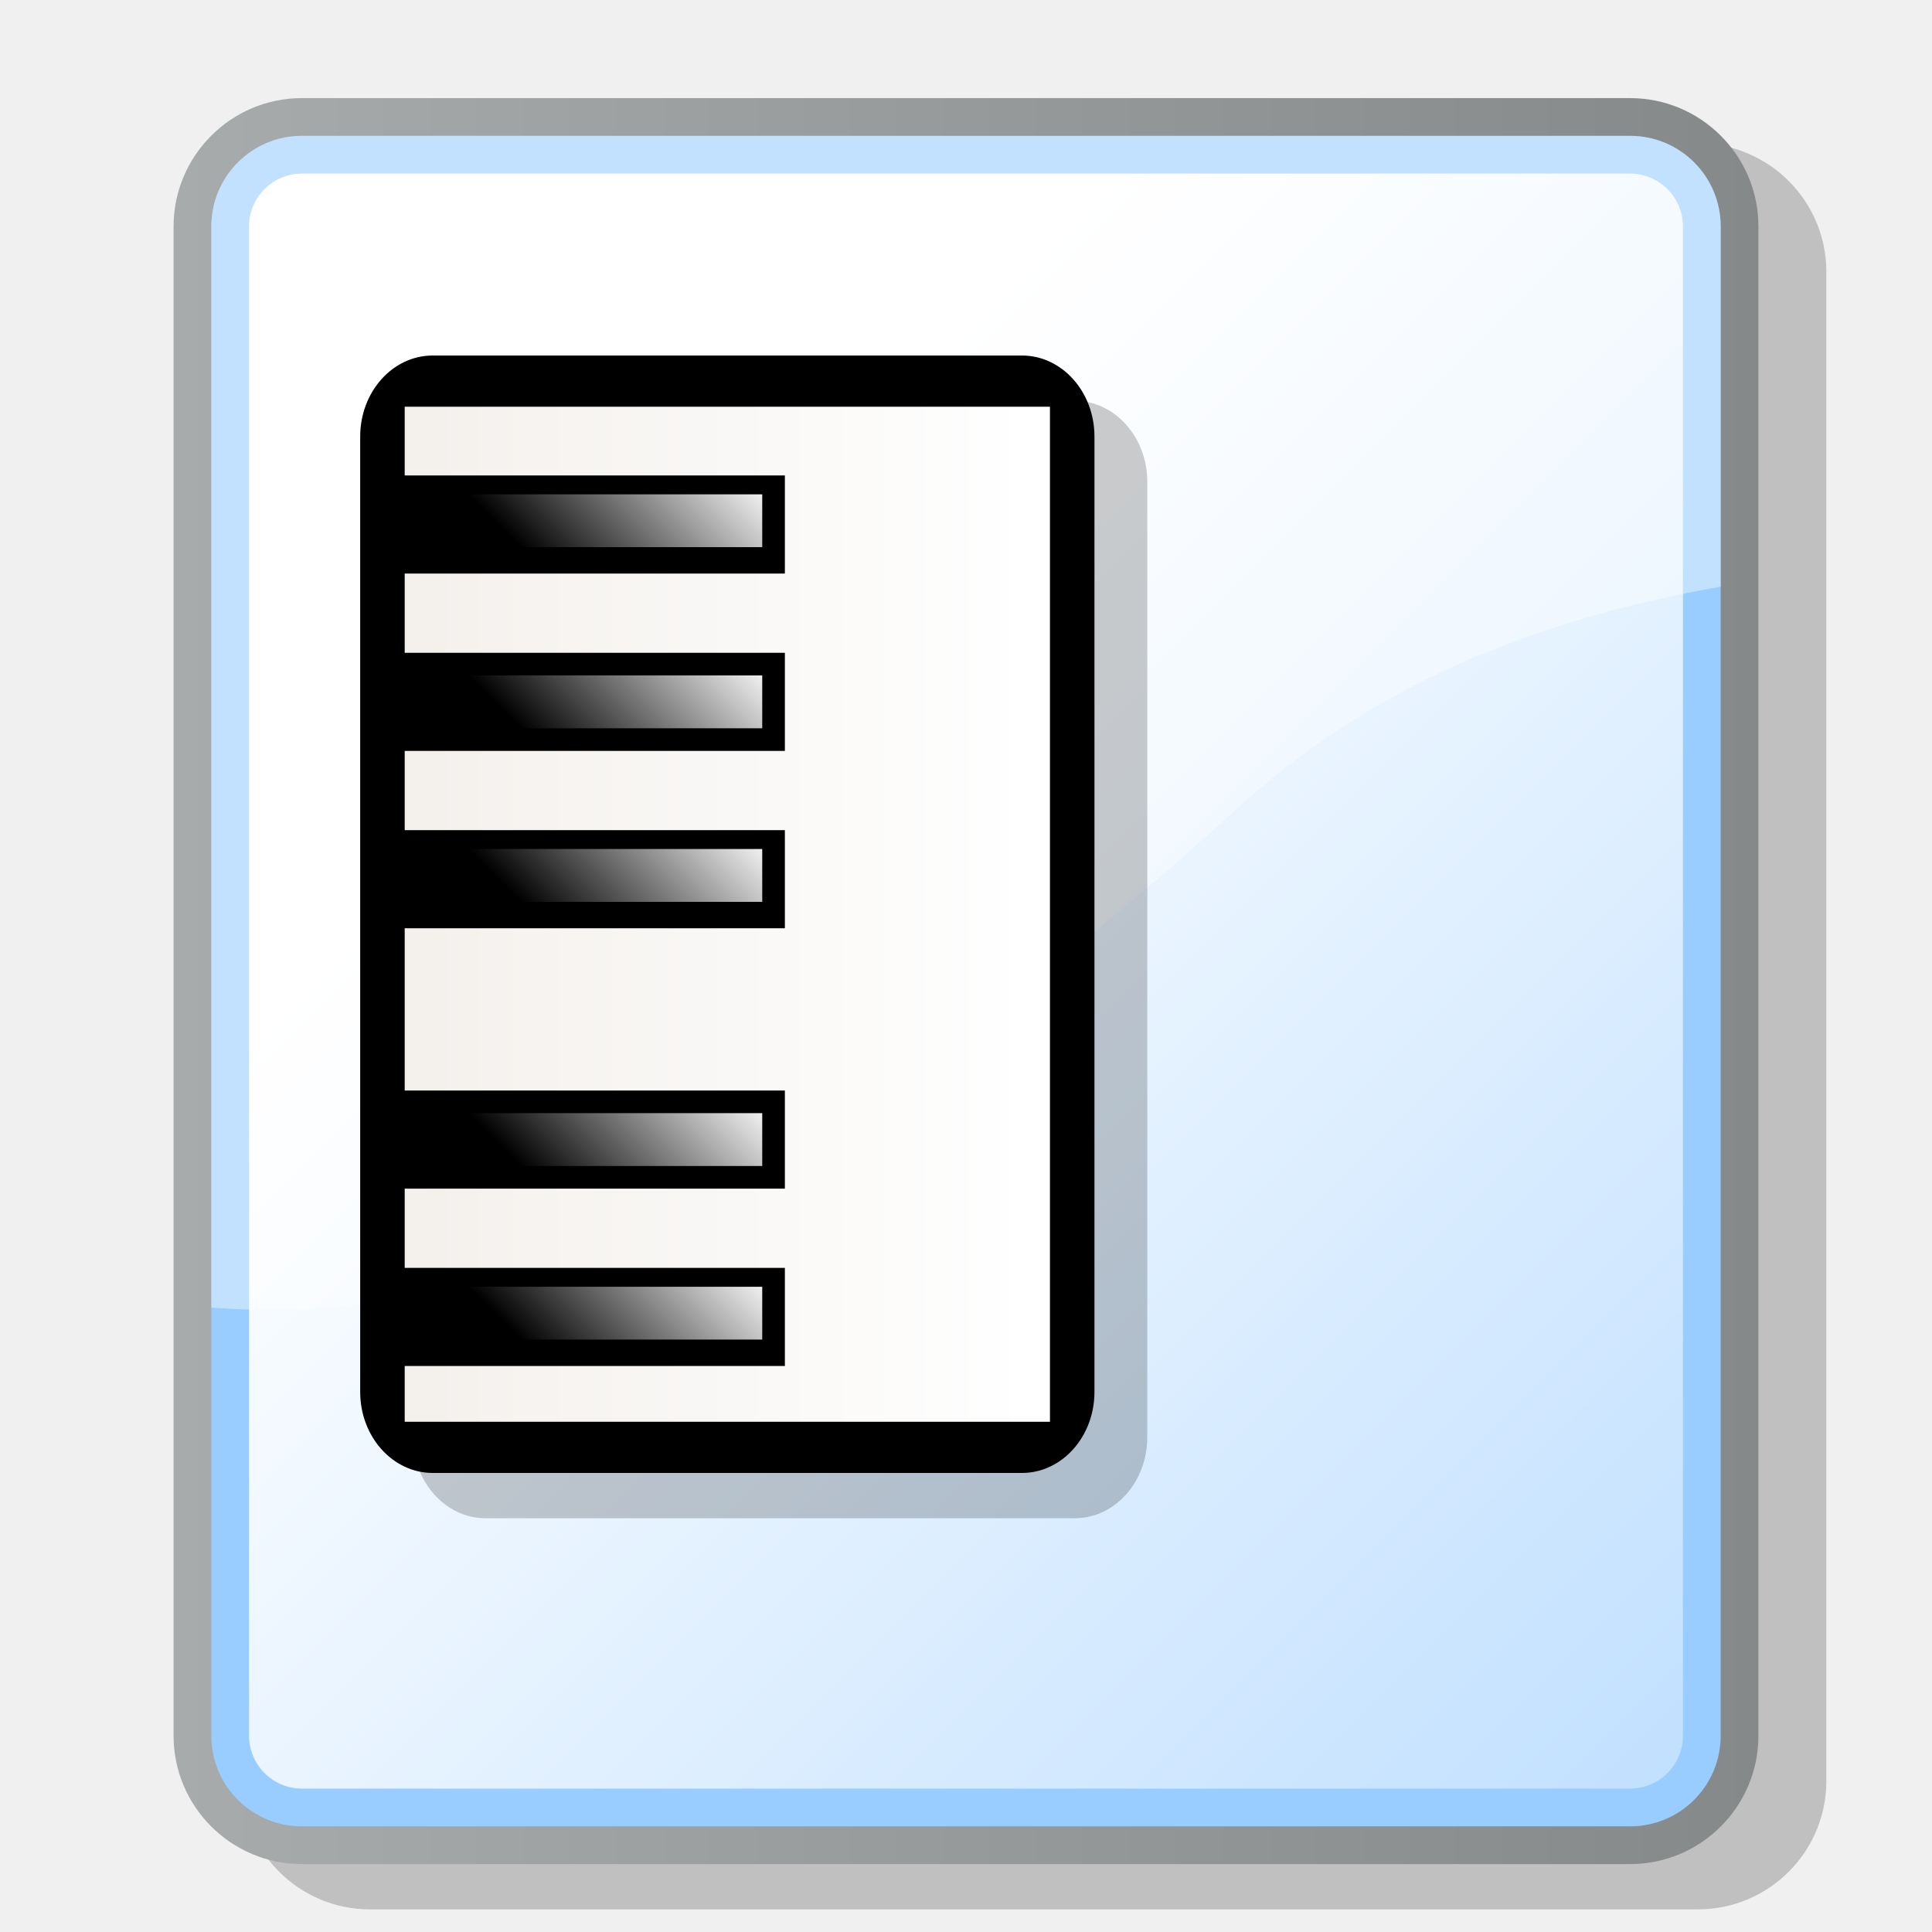
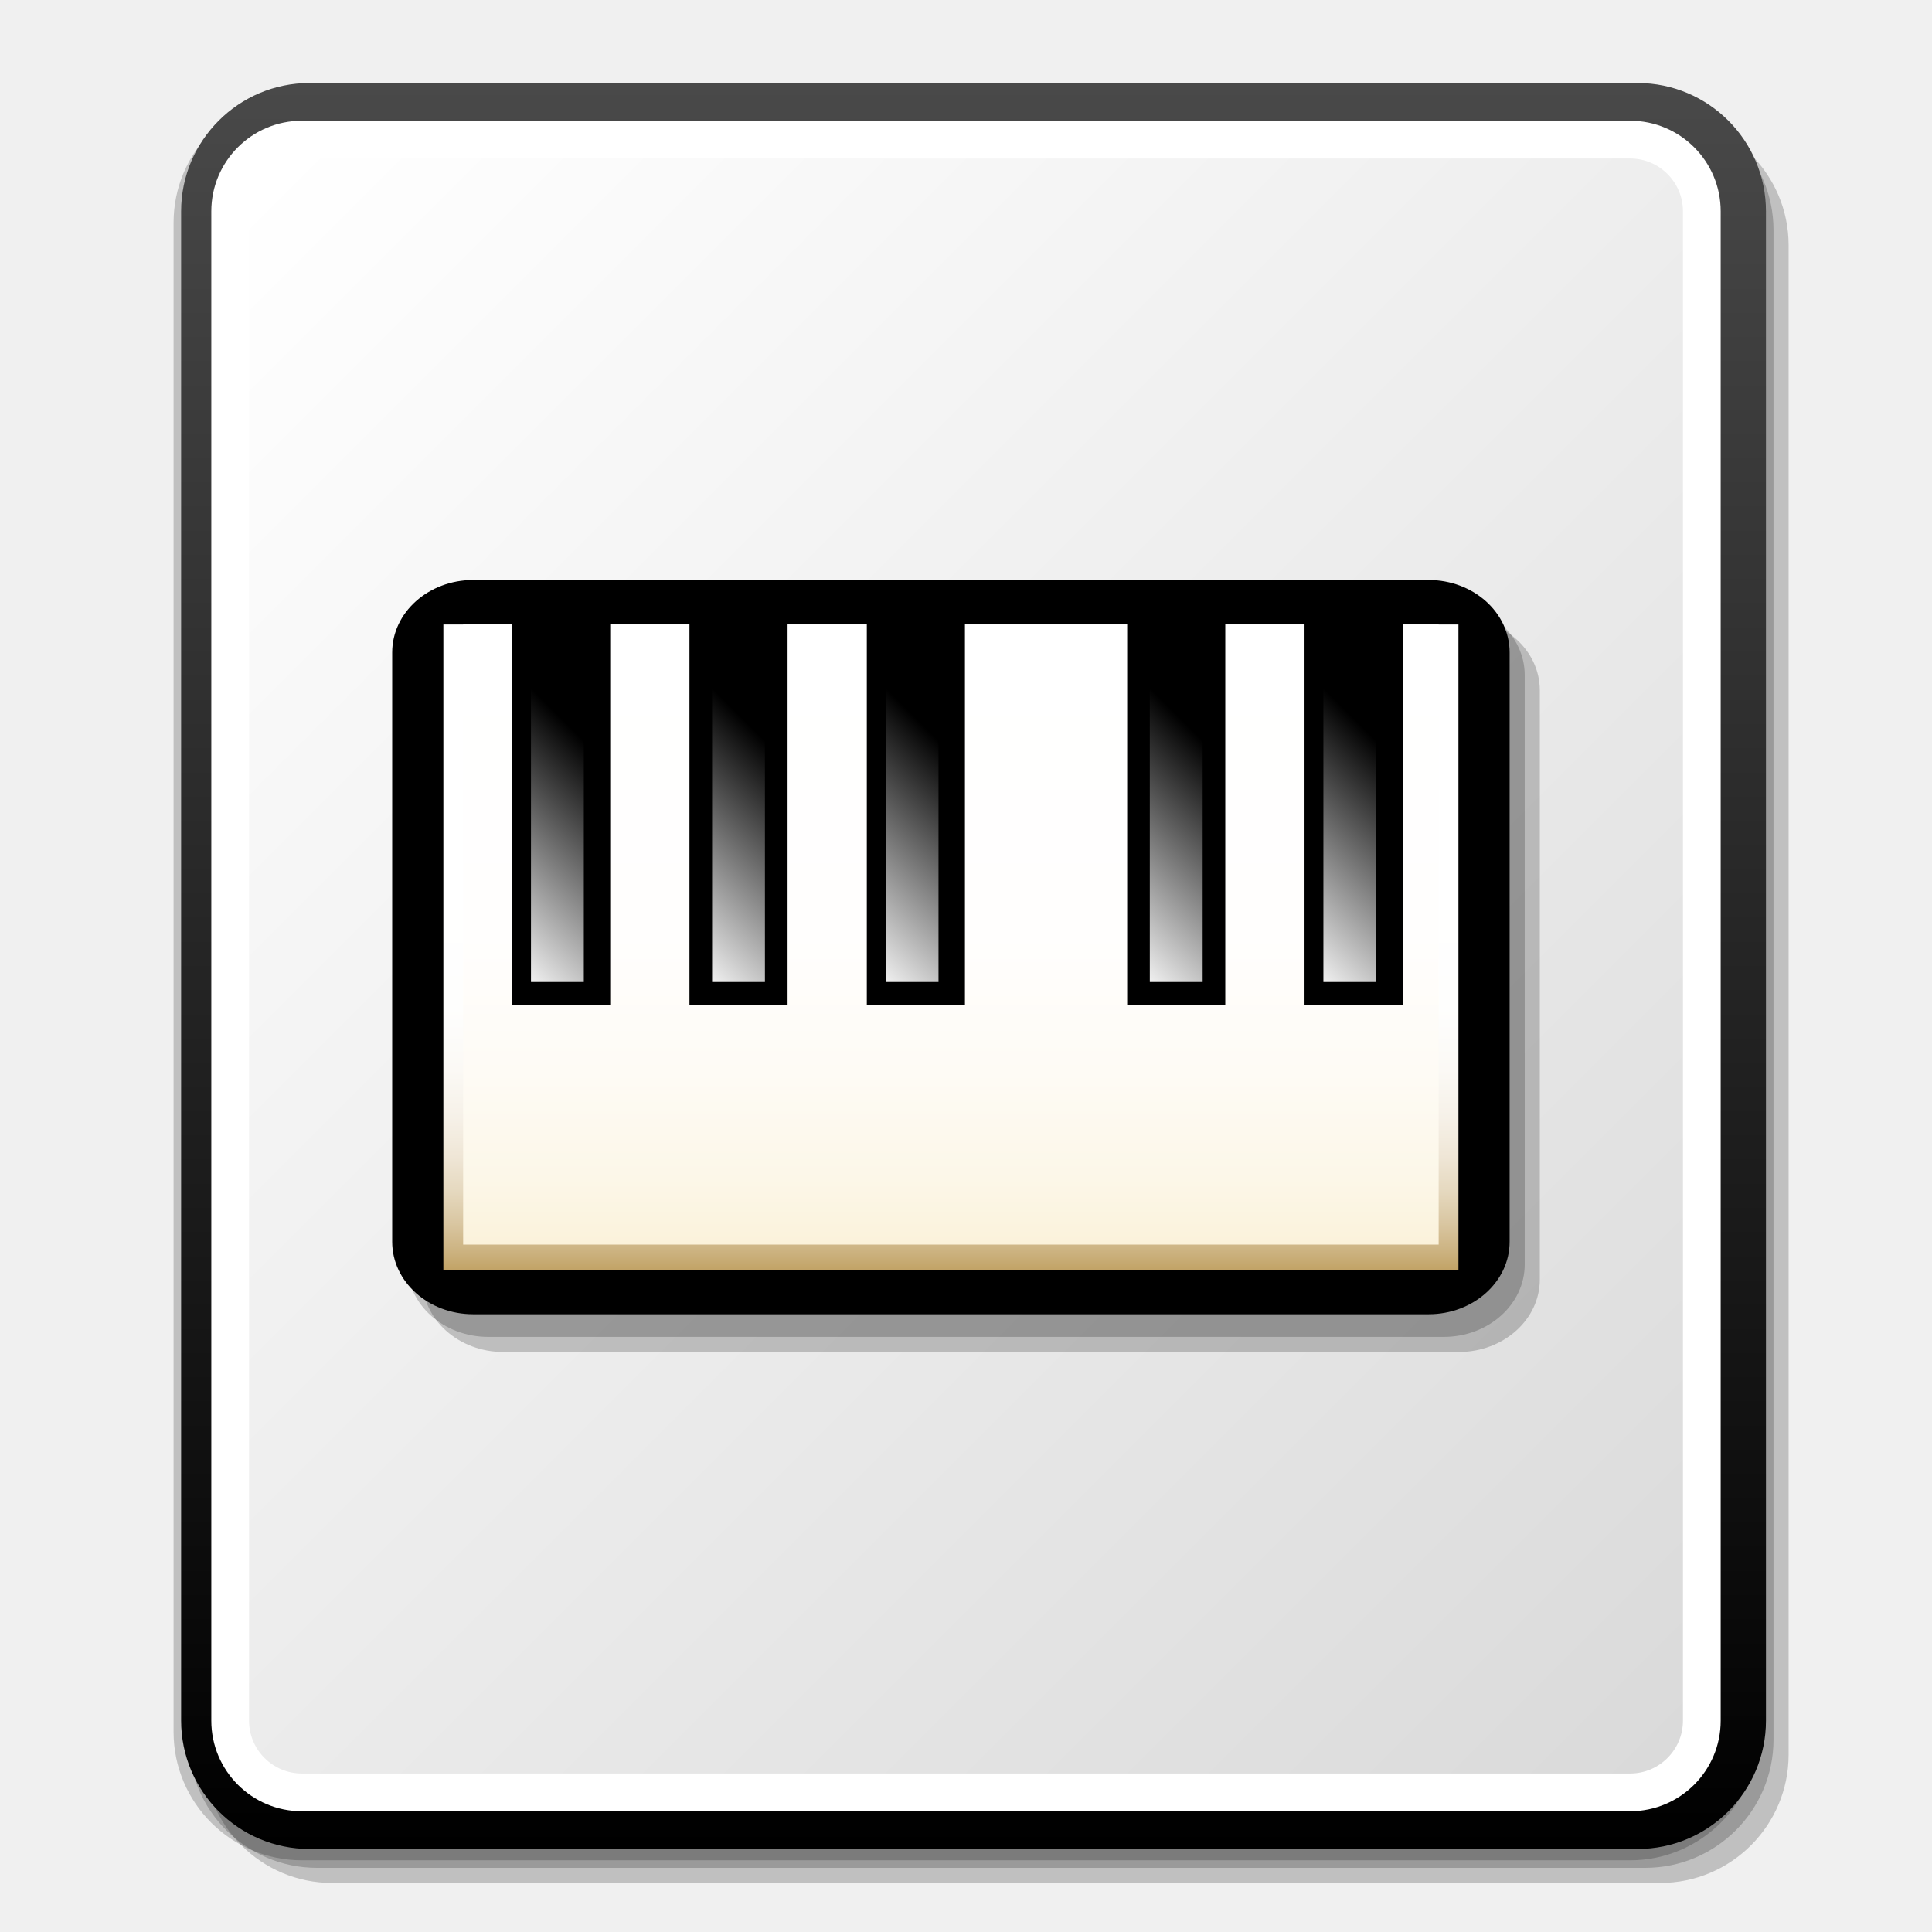
- <svg xmlns="http://www.w3.org/2000/svg" width="48pt" height="48pt" viewBox="0 0 256 256" overflow="visible" enable-background="new 0 0 256 256" xml:space="preserve" id="svg153">
-   <defs id="defs225" />
-   <g id="Layer_3" stroke="#000000">
-     <path opacity="0.2" stroke="none" d="M49,19c-9.374,0-17,7.626-17,17v200c0,9.374,7.626,17,17,17h176c9.374,0,17-7.626,17-17V36    c0-9.374-7.626-17-17-17H49z" id="path156" />
-     <linearGradient id="XMLID_1_" gradientUnits="userSpaceOnUse" x1="23" y1="130" x2="233" y2="130">
-       <stop offset="0" style="stop-color:#A7ABAC" id="stop158" />
-       <stop offset="1" style="stop-color:#85898A" id="stop159" />
+ <svg xmlns="http://www.w3.org/2000/svg" width="48pt" height="48pt" viewBox="0 0 256 256" overflow="visible" enable-background="new 0 0 256 256" xml:space="preserve" id="svg3297">
+   <defs id="defs3393" />
+   <g id="Layer_1">
+     <g id="g3300">
+       <path opacity="0.2" d="M44,15.5c-9.374,0-17,7.626-17,17v200c0,9.374,7.626,17,17,17h176c9.375,0,17-7.626,17-17v-200      c0-9.374-7.625-17-17-17H44z" id="path3301" />
+       <path opacity="0.2" d="M42,13.5c-9.374,0-17,7.626-17,17v200c0,9.374,7.626,17,17,17h176c9.375,0,17-7.626,17-17v-200      c0-9.374-7.625-17-17-17H42z" id="path3302" />
+       <path opacity="0.2" d="M40,12.5c-9.374,0-17,7.626-17,17v200c0,9.374,7.626,17,17,17h176c9.375,0,17-7.626,17-17v-200      c0-9.374-7.625-17-17-17H40z" id="path3303" />
+       <linearGradient id="XMLID_10_" gradientUnits="userSpaceOnUse" x1="129" y1="11" x2="129" y2="245">
+         <stop offset="0" style="stop-color:#494949" id="stop3305" />
+         <stop offset="1" style="stop-color:#000000" id="stop3306" />
+       </linearGradient>
+       <path fill="url(#XMLID_10_)" d="M41,11c-9.374,0-17,7.626-17,17v200c0,9.374,7.626,17,17,17h176c9.375,0,17-7.626,17-17V28      c0-9.374-7.625-17-17-17H41z" id="path3310" />
+       <path fill="#FFFFFF" d="M28,228c0,6.627,5.373,12,12,12h176c6.627,0,12-5.373,12-12V28c0-6.627-5.373-12-12-12H40      c-6.627,0-12,5.373-12,12V228z" id="path3311" />
+       <linearGradient id="XMLID_11_" gradientUnits="userSpaceOnUse" x1="29.053" y1="29.053" x2="226.947" y2="226.947">
+         <stop offset="0" style="stop-color:#FFFFFF" id="stop3313" />
+         <stop offset="1" style="stop-color:#DADADA" id="stop3314" />
+       </linearGradient>
+       <path fill="url(#XMLID_11_)" d="M40,21c-3.86,0-7,3.14-7,7v200c0,3.859,3.14,7,7,7h176c3.859,0,7-3.141,7-7V28      c0-3.86-3.141-7-7-7H40z" id="path3318" />
+     </g>
+     <path opacity="0.2" d="M193.297,179.146c5.93,0,10.736-4.303,10.736-9.609V91.462c0-5.307-4.807-9.609-10.736-9.609     L66.703,81.854c-5.93,0-10.736,4.303-10.736,9.609v78.074c0,5.307,4.807,9.609,10.736,9.609L193.297,179.146z" id="path3319" />
+     <path opacity="0.2" d="M191.297,177.146c5.93,0,10.736-4.303,10.736-9.609V89.462c0-5.307-4.807-9.609-10.736-9.609     L64.703,79.854c-5.93,0-10.736,4.303-10.736,9.609v78.074c0,5.307,4.807,9.609,10.736,9.609L191.297,177.146z" id="path3320" />
+     <path d="M189.297,174.146c5.93,0,10.736-4.303,10.736-9.609V86.462c0-5.307-4.807-9.608-10.736-9.608H62.703     c-5.93,0-10.736,4.303-10.736,9.609v78.074c0,5.307,4.807,9.609,10.736,9.609L189.297,174.146z" id="path3321" />
+     <linearGradient id="XMLID_12_" gradientUnits="userSpaceOnUse" x1="125.999" y1="116.3" x2="125.999" y2="175.638">
+       <stop offset="0" style="stop-color:#FFFFFF" id="stop3323" />
+       <stop offset="0.292" style="stop-color:#FEFEFD" id="stop3324" />
+       <stop offset="0.429" style="stop-color:#FBF9F5" id="stop3325" />
+       <stop offset="0.535" style="stop-color:#F6F1E8" id="stop3326" />
+       <stop offset="0.624" style="stop-color:#EFE6D6" id="stop3327" />
+       <stop offset="0.702" style="stop-color:#E5D8BE" id="stop3328" />
+       <stop offset="0.773" style="stop-color:#D9C6A1" id="stop3329" />
+       <stop offset="0.839" style="stop-color:#CBB17E" id="stop3330" />
+       <stop offset="0.901" style="stop-color:#BB9955" id="stop3331" />
+       <stop offset="0.957" style="stop-color:#A97E28" id="stop3332" />
+       <stop offset="1" style="stop-color:#996600" id="stop3333" />
    </linearGradient>
-     <path fill="url(#XMLID_1_)" stroke="none" d="M40,13c-9.374,0-17,7.626-17,17v200c0,9.374,7.626,17,17,17h176    c9.374,0,17-7.626,17-17V30c0-9.374-7.626-17-17-17H40z" id="path163" />
-     <path fill="#99CCFF" stroke="none" d="M28,230c0,6.627,5.373,12,12,12h176c6.627,0,12-5.373,12-12V30c0-6.627-5.373-12-12-12H40    c-6.627,0-12,5.373-12,12V230z" id="path164" />
-     <linearGradient id="XMLID_2_" gradientUnits="userSpaceOnUse" x1="84.503" y1="86.503" x2="321.502" y2="323.502">
-       <stop offset="0" style="stop-color:#FFFFFF" id="stop166" />
-       <stop offset="1" style="stop-color:#99CCFF" id="stop167" />
+     <rect x="58.75" y="82.75" fill="url(#XMLID_12_)" width="134.5" height="85.5" id="rect3337" />
+     <linearGradient id="XMLID_13_" gradientUnits="userSpaceOnUse" x1="318.384" y1="-107.113" x2="424.578" y2="-107.113" gradientTransform="matrix(0 1 1 0 233.1133 -233.1123)">
+       <stop offset="0" style="stop-color:#FFFFFF" id="stop3339" />
+       <stop offset="0.365" style="stop-color:#FFFEFD" id="stop3340" />
+       <stop offset="0.537" style="stop-color:#FEFBF5" id="stop3341" />
+       <stop offset="0.669" style="stop-color:#FCF7E8" id="stop3342" />
+       <stop offset="0.78" style="stop-color:#FAF0D6" id="stop3343" />
+       <stop offset="0.878" style="stop-color:#F7E7BE" id="stop3344" />
+       <stop offset="0.966" style="stop-color:#F3DDA1" id="stop3345" />
+       <stop offset="1" style="stop-color:#F1D894" id="stop3346" />
    </linearGradient>
-     <path fill="url(#XMLID_2_)" stroke="none" d="M40,23c-3.859,0-7,3.14-7,7v200c0,3.859,3.141,7,7,7h176c3.859,0,7-3.141,7-7V30    c0-3.86-3.141-7-7-7H40z" id="path171" />
-     <path opacity="0.4" fill="#FFFFFF" stroke="none" d="M163,108c18.593-17.431,40.938-26.006,65-30.265V30c0-6.627-5.373-12-12-12    H40c-6.627,0-12,5.373-12,12v143.268C77.582,177.009,124.478,142.51,163,108z" id="path172" />
-     <path opacity="0.2" stroke="none" d="M152.021,190.439c0,5.929-4.303,10.736-9.609,10.736H64.337    c-5.307,0-9.609-4.808-9.609-10.736V63.845c0-5.93,4.303-10.736,9.609-10.736h78.075c5.307,0,9.609,4.807,9.609,10.736V190.439z" id="path173" />
-     <path stroke="none" d="M145.021,184.439c0,5.929-4.303,10.736-9.609,10.736H57.337c-5.307,0-9.609-4.808-9.609-10.736V57.845    c0-5.93,4.303-10.736,9.609-10.736h78.075c5.307,0,9.609,4.807,9.609,10.736V184.439z" id="path174" />
-     <linearGradient id="XMLID_3_" gradientUnits="userSpaceOnUse" x1="136.5" y1="121.142" x2="25.999" y2="121.142">
-       <stop offset="0" style="stop-color:#FFFFFF" id="stop176" />
-       <stop offset="1" style="stop-color:#F0EBE6" id="stop177" />
+     <rect x="61.371" y="82.75" fill="url(#XMLID_13_)" width="129.258" height="82.167" id="rect3350" />
+     <rect x="67.858" y="82.625" width="13" height="50.5" id="rect3351" />
+     <rect x="91.358" y="82.625" width="13" height="50.5" id="rect3352" />
+     <rect x="114.858" y="82.625" width="13" height="50.5" id="rect3353" />
+     <rect x="172.857" y="82.624" width="13" height="50.5" id="rect3354" />
+     <rect x="149.357" y="82.624" width="13" height="50.5" id="rect3355" />
+     <linearGradient id="XMLID_14_" gradientUnits="userSpaceOnUse" x1="334.361" y1="-70.63" x2="355.111" y2="-91.38" gradientTransform="matrix(0 1 1 0 233.1133 -233.1123)">
+       <stop offset="0" style="stop-color:#000000" id="stop3357" />
+       <stop offset="1" style="stop-color:#FFFFFF" id="stop3358" />
    </linearGradient>
-     <path fill="url(#XMLID_3_)" stroke="none" d="M139.125,188.393h-85.5V53.892h85.5V188.393z" id="path181" />
-     <path stroke="none" d="M104,76H53.5V63H104V76z" id="path182" />
-     <path stroke="none" d="M104,99.5H53.5v-13H104V99.5z" id="path183" />
-     <path stroke="none" d="M104,123H53.5v-13H104V123z" id="path184" />
-     <path stroke="none" d="M104,181H53.5v-13H104V181z" id="path185" />
-     <path stroke="none" d="M104,157.5H53.5v-13H104V157.5z" id="path186" />
-     <linearGradient id="XMLID_4_" gradientUnits="userSpaceOnUse" x1="72.125" y1="157.626" x2="92.874" y2="136.877">
-       <stop offset="0" style="stop-color:#000000" id="stop188" />
-       <stop offset="1" style="stop-color:#FFFFFF" id="stop189" />
+     <path fill="url(#XMLID_14_)" d="M152.357,85.624c2.486,0,4.516,0,7,0c0,4.975,0,39.527,0,44.5c-2.484,0-4.514,0-7,0     C152.357,125.151,152.357,90.599,152.357,85.624z" id="path3362" />
+     <linearGradient id="XMLID_15_" gradientUnits="userSpaceOnUse" x1="334.361" y1="-47.63" x2="355.111" y2="-68.379" gradientTransform="matrix(0 1 1 0 233.1133 -233.1123)">
+       <stop offset="0" style="stop-color:#000000" id="stop3364" />
+       <stop offset="1" style="stop-color:#FFFFFF" id="stop3365" />
    </linearGradient>
-     <path fill="url(#XMLID_4_)" stroke="none" d="M56.5,147.5c0,2.485,0,4.515,0,7c4.973,0,39.527,0,44.5,0c0-2.485,0-4.515,0-7    C96.027,147.5,61.473,147.5,56.5,147.5z" id="path193" />
-     <linearGradient id="XMLID_5_" gradientUnits="userSpaceOnUse" x1="72.125" y1="180.626" x2="92.874" y2="159.877">
-       <stop offset="0" style="stop-color:#000000" id="stop195" />
-       <stop offset="1" style="stop-color:#FFFFFF" id="stop196" />
+     <path fill="url(#XMLID_15_)" d="M175.357,85.624c2.486,0,4.516,0,7,0c0,4.975,0,39.527,0,44.5c-2.484,0-4.514,0-7,0     C175.357,125.151,175.357,90.599,175.357,85.624z" id="path3369" />
+     <linearGradient id="XMLID_16_" gradientUnits="userSpaceOnUse" x1="334.362" y1="-105.629" x2="355.112" y2="-126.379" gradientTransform="matrix(0 1 1 0 233.1133 -233.1123)">
+       <stop offset="0" style="stop-color:#000000" id="stop3371" />
+       <stop offset="1" style="stop-color:#FFFFFF" id="stop3372" />
    </linearGradient>
-     <path fill="url(#XMLID_5_)" stroke="none" d="M56.5,170.5c0,2.485,0,4.515,0,7c4.973,0,39.527,0,44.5,0c0-2.485,0-4.515,0-7    C96.027,170.5,61.473,170.5,56.5,170.5z" id="path200" />
-     <linearGradient id="XMLID_6_" gradientUnits="userSpaceOnUse" x1="72.125" y1="122.626" x2="92.874" y2="101.877">
-       <stop offset="0" style="stop-color:#000000" id="stop202" />
-       <stop offset="1" style="stop-color:#FFFFFF" id="stop203" />
+     <path fill="url(#XMLID_16_)" d="M117.358,85.625c2.485-0.001,4.515-0.001,7-0.001c0,4.975,0,39.527,0,44.5     c-2.485,0-4.515,0-7,0.001C117.358,125.152,117.358,90.599,117.358,85.625z" id="path3376" />
+     <linearGradient id="XMLID_17_" gradientUnits="userSpaceOnUse" x1="334.362" y1="-128.629" x2="355.112" y2="-149.379" gradientTransform="matrix(0 1 1 0 233.1133 -233.1123)">
+       <stop offset="0" style="stop-color:#000000" id="stop3378" />
+       <stop offset="1" style="stop-color:#FFFFFF" id="stop3379" />
    </linearGradient>
-     <path fill="url(#XMLID_6_)" stroke="none" d="M56.5,112.5c0,2.485,0,4.515,0,7c4.973,0,39.527,0,44.5,0c0-2.485,0-4.515,0-7    C96.027,112.5,61.473,112.5,56.5,112.5z" id="path207" />
-     <linearGradient id="XMLID_7_" gradientUnits="userSpaceOnUse" x1="72.124" y1="99.626" x2="92.874" y2="78.876">
-       <stop offset="0" style="stop-color:#000000" id="stop209" />
-       <stop offset="1" style="stop-color:#FFFFFF" id="stop210" />
+     <path fill="url(#XMLID_17_)" d="M94.358,85.625c2.485,0,4.515,0,7,0c0,4.974,0,39.527,0,44.5c-2.485,0-4.515,0-7,0     C94.358,125.152,94.358,90.599,94.358,85.625z" id="path3383" />
+     <linearGradient id="XMLID_18_" gradientUnits="userSpaceOnUse" x1="334.362" y1="-152.629" x2="355.112" y2="-173.379" gradientTransform="matrix(0 1 1 0 233.1133 -233.1123)">
+       <stop offset="0" style="stop-color:#000000" id="stop3385" />
+       <stop offset="1" style="stop-color:#FFFFFF" id="stop3386" />
    </linearGradient>
-     <path fill="url(#XMLID_7_)" stroke="none" d="M56.5,89.5c0,2.485,0,4.515,0,7c4.973,0,39.527,0,44.5,0c0-2.485,0-4.515,0-7    C96.027,89.5,61.473,89.5,56.5,89.5z" id="path214" />
-     <linearGradient id="XMLID_8_" gradientUnits="userSpaceOnUse" x1="72.124" y1="75.626" x2="92.874" y2="54.876">
-       <stop offset="0" style="stop-color:#000000" id="stop216" />
-       <stop offset="1" style="stop-color:#FFFFFF" id="stop217" />
-     </linearGradient>
-     <path fill="url(#XMLID_8_)" stroke="none" d="M56.5,65.5c0,2.485,0,4.515,0,7c4.973,0,39.527,0,44.5,0c0-2.485,0-4.515,0-7    C96.027,65.5,61.473,65.5,56.5,65.5z" id="path221" />
-   </g>
-   <g id="Layer_2" stroke="#000000">
-     <path fill="none" stroke="none" d="M256,256H0V0h256V256z" id="path223" />
+     <path fill="url(#XMLID_18_)" d="M70.358,85.625c2.485,0,4.515,0,7,0c0,4.974,0,39.527,0,44.5c-2.485,0-4.515,0-7,0     C70.358,125.152,70.358,90.599,70.358,85.625z" id="path3390" />
+     <rect id="_x3C_Slice_x3E_" fill="none" width="256" height="256" />
  </g>
</svg>
